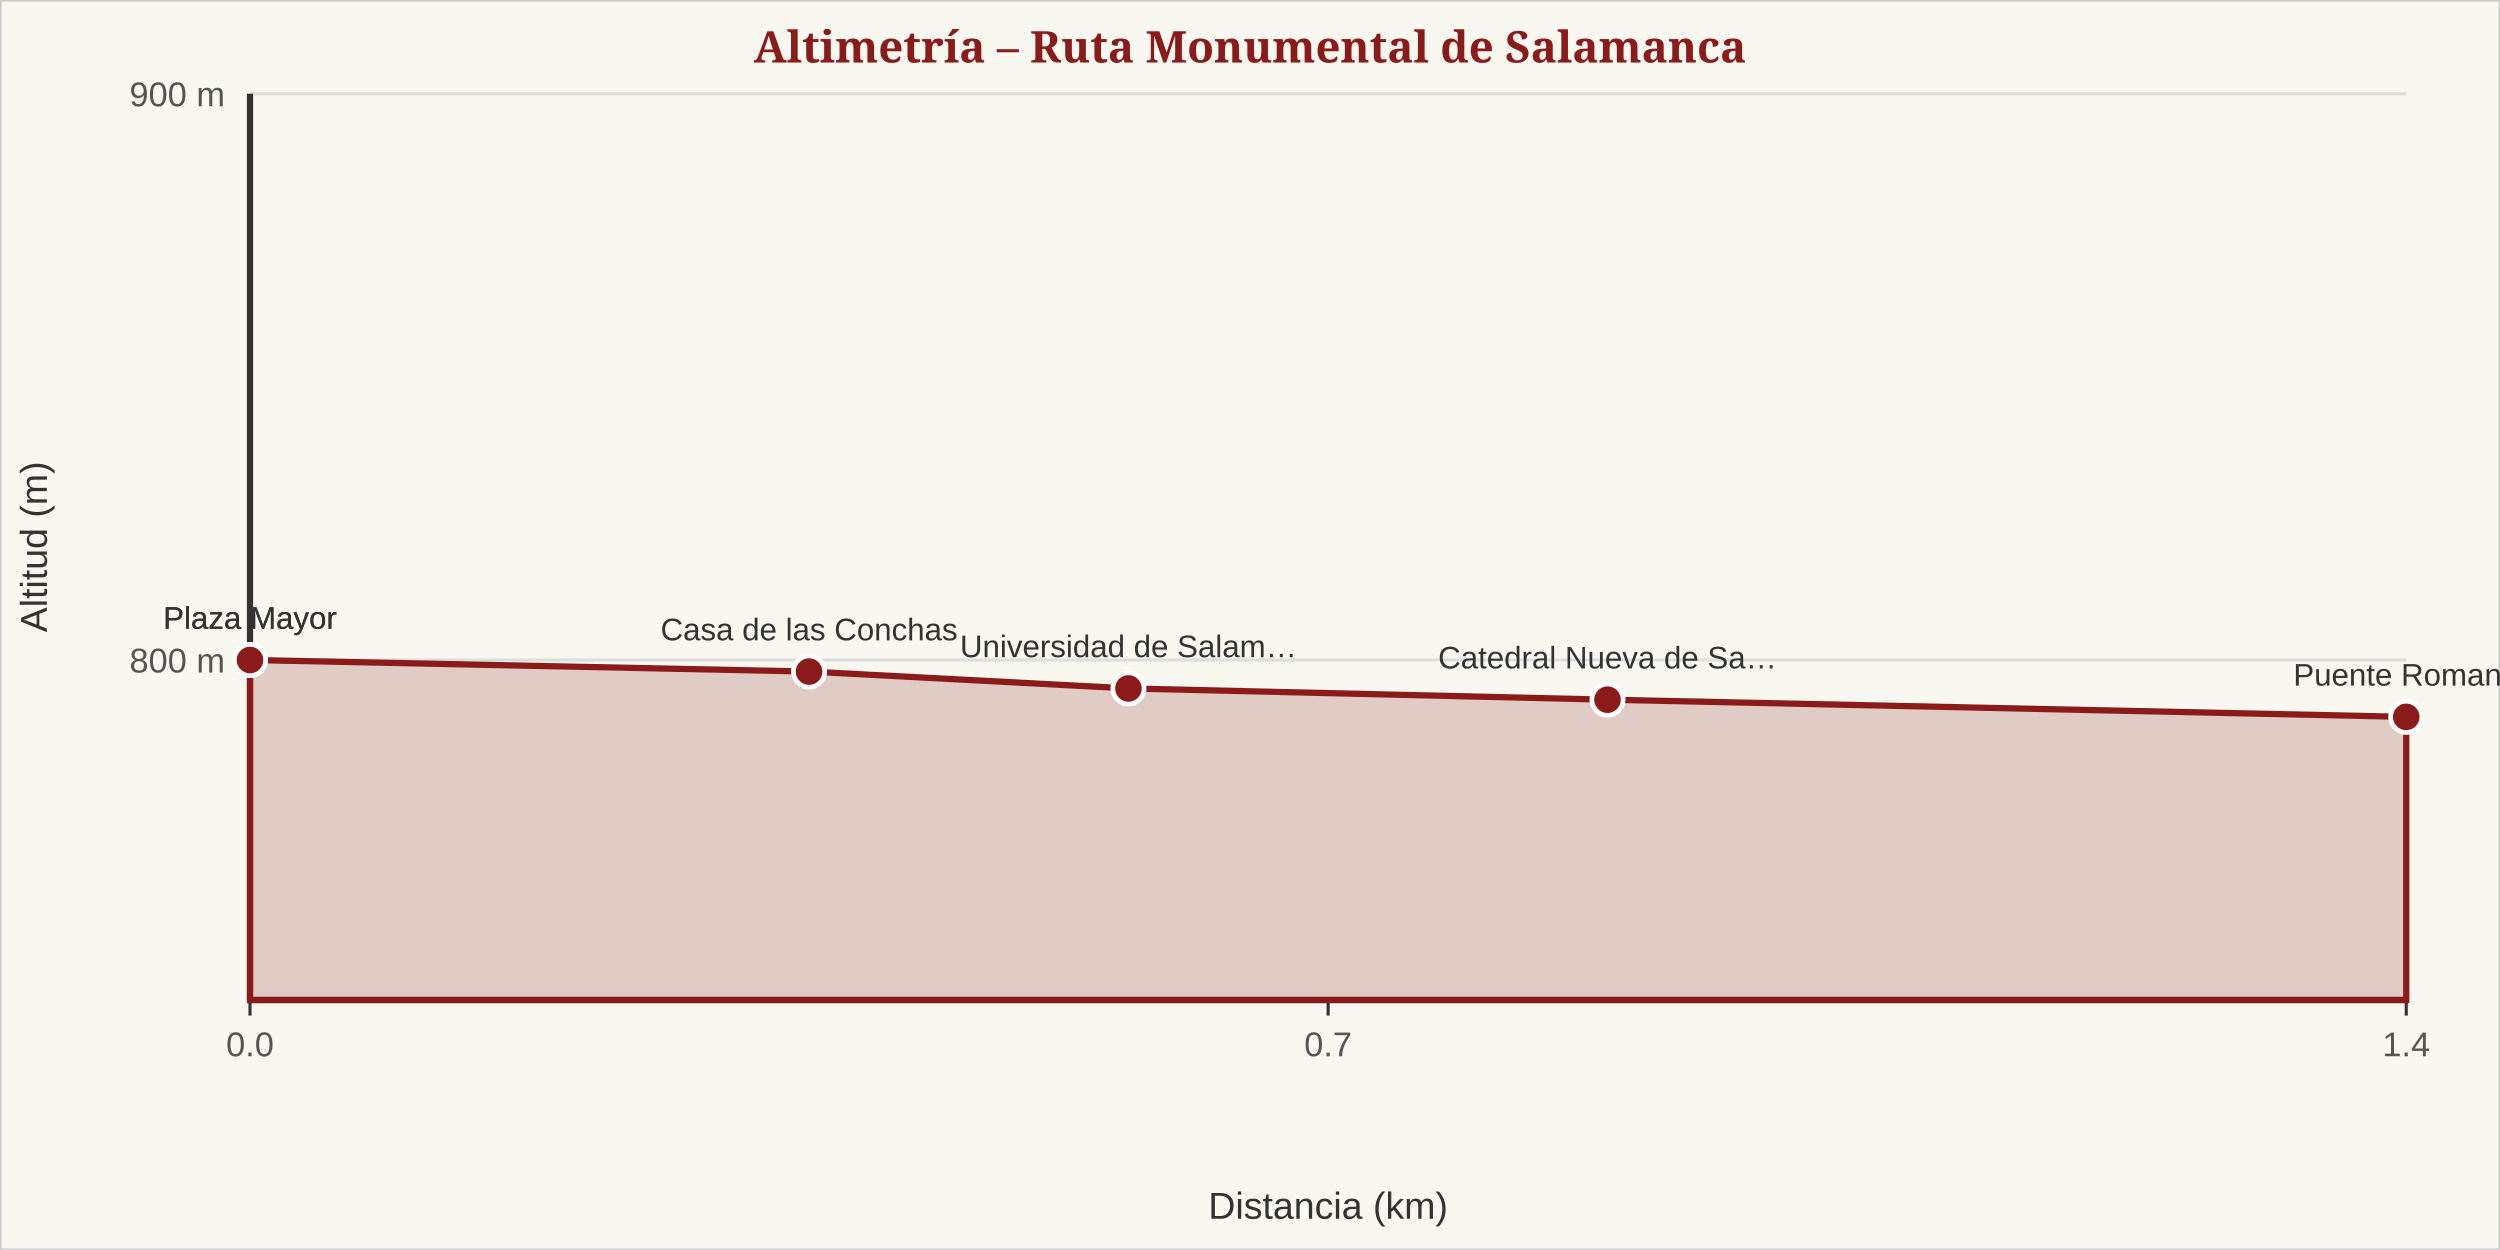
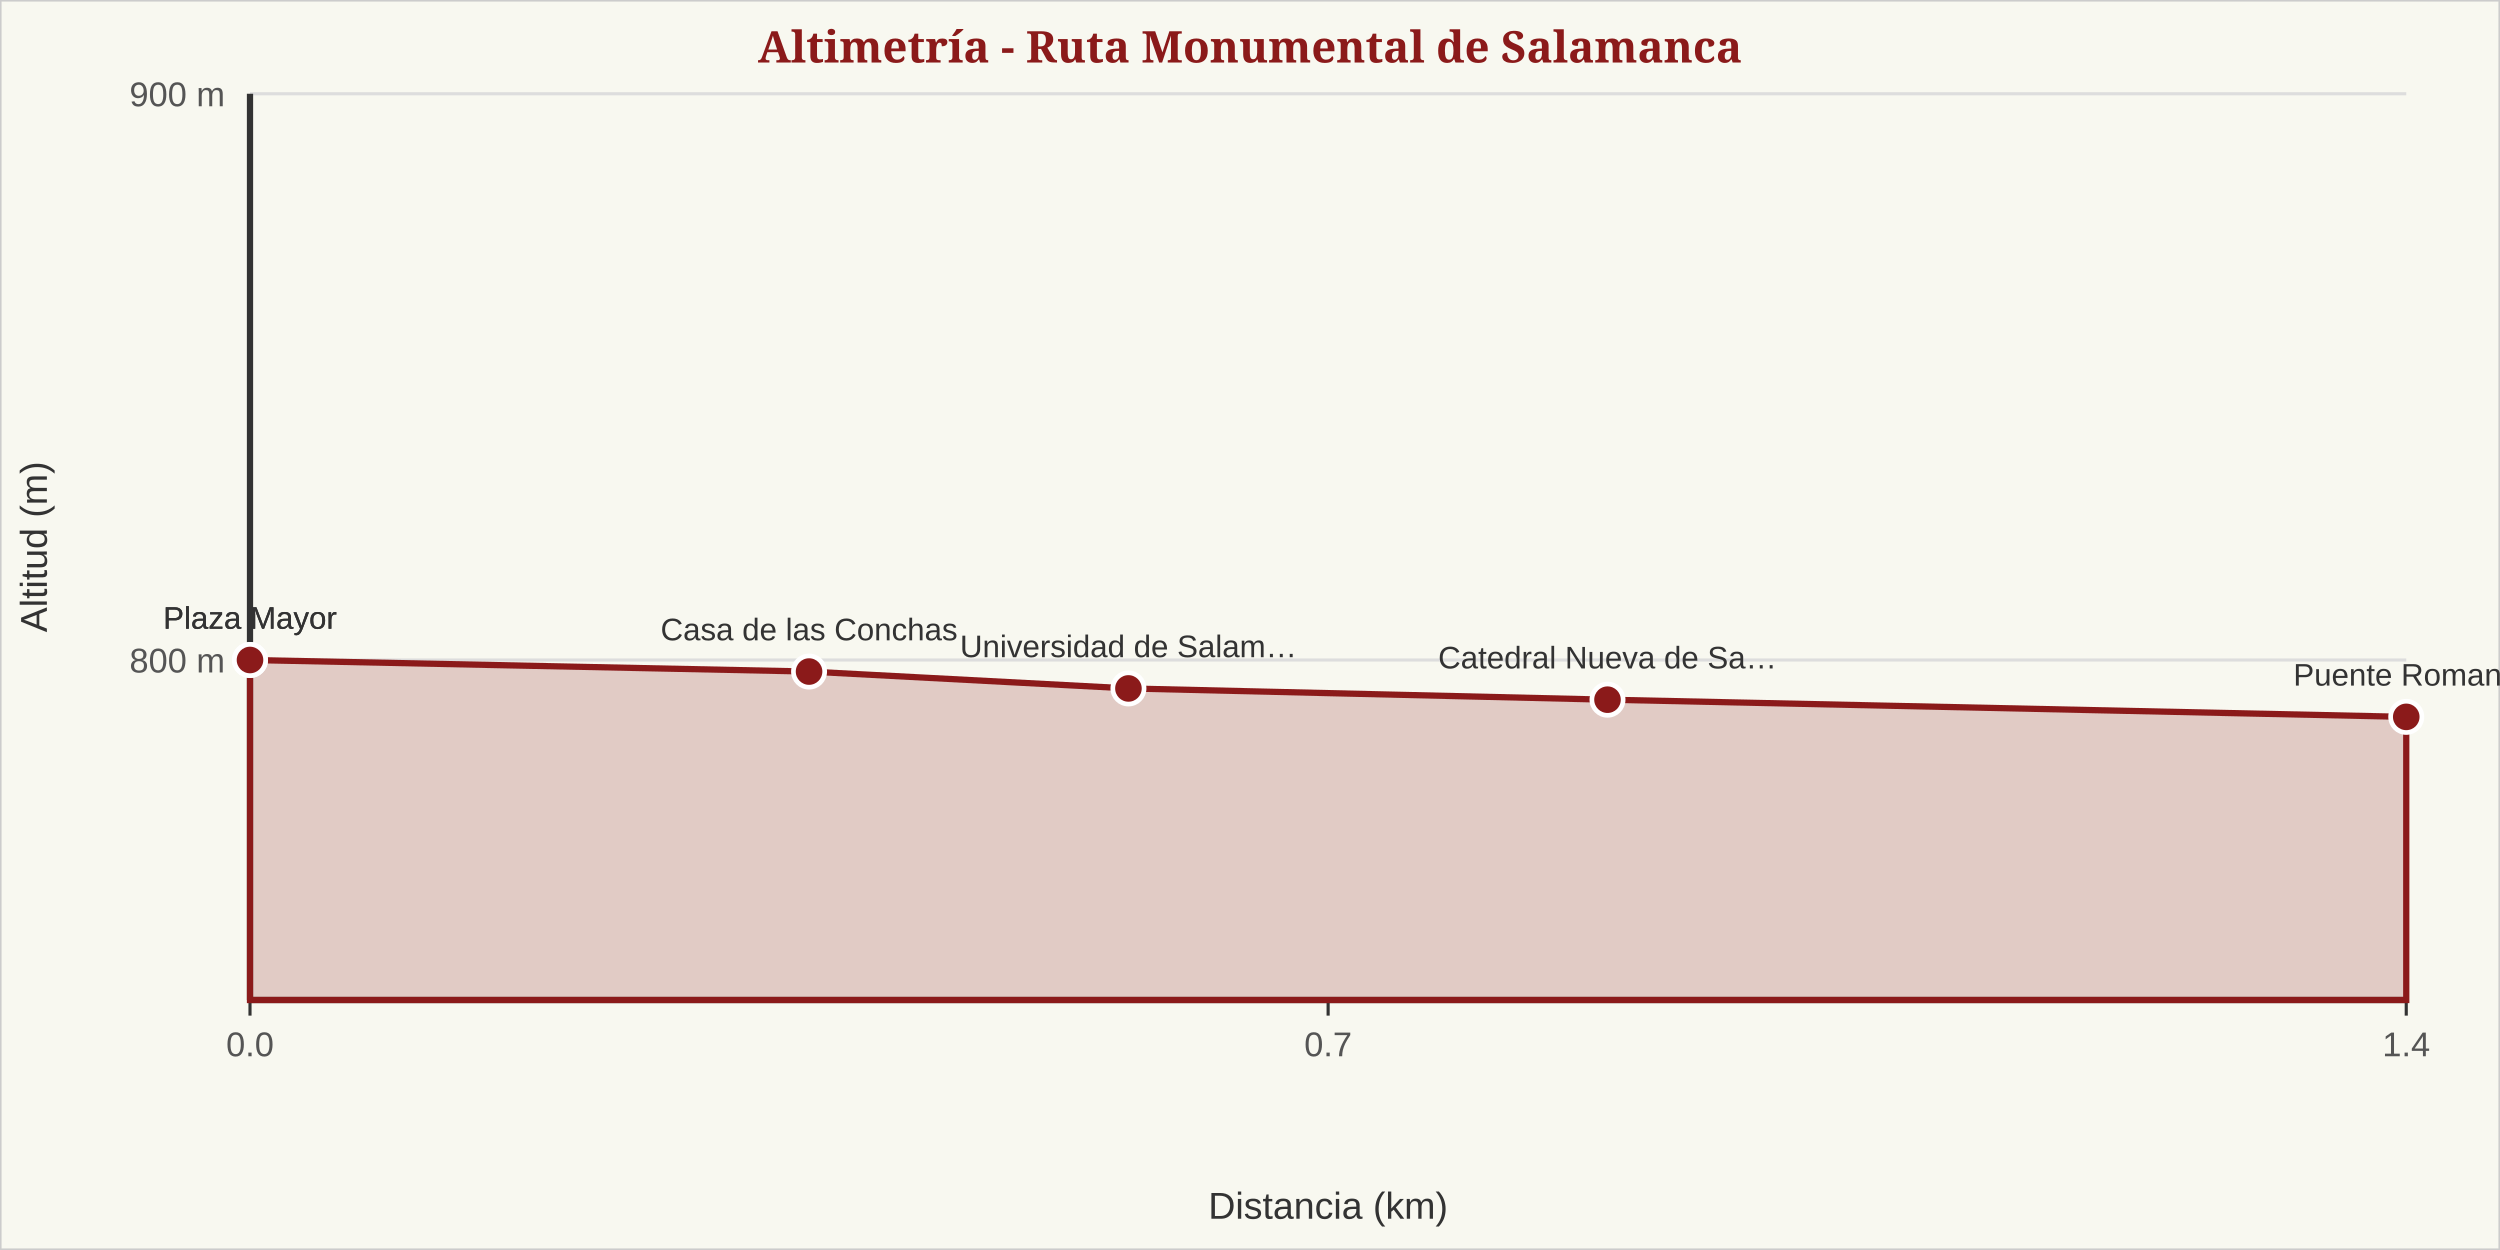
<svg xmlns="http://www.w3.org/2000/svg" viewBox="0 0 800 400" role="img" width="100%" height="400" preserveAspectRatio="xMidYMid meet" aria-label="Altimetría de la ruta Ruta Monumental de Salamanca">
  <rect width="100%" height="100%" fill="#f8f8f0" stroke="#ccc" />
  <text x="400" y="20" text-anchor="middle" font-family="Georgia, serif" font-size="14" font-weight="bold" fill="#8b1a1a">
-     Altimetría – Ruta Monumental de Salamanca
+     Altimetría - Ruta Monumental de Salamanca
  </text>
  <line x1="80" y1="211.2" x2="770" y2="211.2" stroke="#ddd" stroke-width="1" />
  <text x="72" y="215.2" text-anchor="end" font-family="Arial, sans-serif" font-size="11" fill="#555">800 m</text>
  <line x1="80" y1="30.0" x2="770" y2="30.0" stroke="#ddd" stroke-width="1" />
  <text x="72" y="34.0" text-anchor="end" font-family="Arial, sans-serif" font-size="11" fill="#555">900 m</text>
  <text x="15" y="175" text-anchor="middle" font-family="Arial, sans-serif" font-size="12" fill="#333" transform="rotate(-90, 15, 175)">
    Altitud (m)
  </text>
  <line x1="80.0" y1="320" x2="80.0" y2="325" stroke="#333" stroke-width="1" />
  <text x="80.0" y="338" text-anchor="middle" font-family="Arial, sans-serif" font-size="11" fill="#555">0.0</text>
  <line x1="425.0" y1="320" x2="425.0" y2="325" stroke="#333" stroke-width="1" />
  <text x="425.0" y="338" text-anchor="middle" font-family="Arial, sans-serif" font-size="11" fill="#555">0.7</text>
  <line x1="770.0" y1="320" x2="770.0" y2="325" stroke="#333" stroke-width="1" />
  <text x="770.0" y="338" text-anchor="middle" font-family="Arial, sans-serif" font-size="11" fill="#555">1.4</text>
  <text x="425" y="390" text-anchor="middle" font-family="Arial, sans-serif" font-size="12" fill="#333">Distancia (km)</text>
  <line x1="80" y1="30" x2="80" y2="320" stroke="#333" stroke-width="2" />
  <line x1="80" y1="320" x2="770" y2="320" stroke="#333" stroke-width="2" />
  <polygon points="80.0,211.2 80.0,211.2 258.9,214.9 361.1,220.3 514.4,223.9 770.0,229.4 770.0,320.0 80.0,320.0" fill="rgba(139,26,26,0.2)" stroke="#8b1a1a" stroke-width="2" />
  <circle cx="80.0" cy="211.2" r="5" fill="#8b1a1a" stroke="white" stroke-width="1.5" />
  <text x="80.0" y="201.2" text-anchor="middle" font-family="Arial, sans-serif" font-size="10" fill="#333">
    Plaza Mayor
  </text>
  <circle cx="80.0" cy="211.2" r="5" fill="#8b1a1a" stroke="white" stroke-width="1.5" />
  <text x="80.0" y="201.2" text-anchor="middle" font-family="Arial, sans-serif" font-size="10" fill="#333">
    Plaza Mayor
  </text>
  <circle cx="258.9" cy="214.9" r="5" fill="#8b1a1a" stroke="white" stroke-width="1.5" />
  <text x="258.9" y="204.9" text-anchor="middle" font-family="Arial, sans-serif" font-size="10" fill="#333">
    Casa de las Conchas
  </text>
  <circle cx="361.1" cy="220.3" r="5" fill="#8b1a1a" stroke="white" stroke-width="1.5" />
  <text x="361.1" y="210.3" text-anchor="middle" font-family="Arial, sans-serif" font-size="10" fill="#333">
    Universidad de Salam…
  </text>
  <circle cx="514.4" cy="223.9" r="5" fill="#8b1a1a" stroke="white" stroke-width="1.5" />
  <text x="514.4" y="213.9" text-anchor="middle" font-family="Arial, sans-serif" font-size="10" fill="#333">
    Catedral Nueva de Sa…
  </text>
  <circle cx="770.0" cy="229.4" r="5" fill="#8b1a1a" stroke="white" stroke-width="1.5" />
  <text x="770.0" y="219.4" text-anchor="middle" font-family="Arial, sans-serif" font-size="10" fill="#333">
    Puente Romano
  </text>
</svg>
